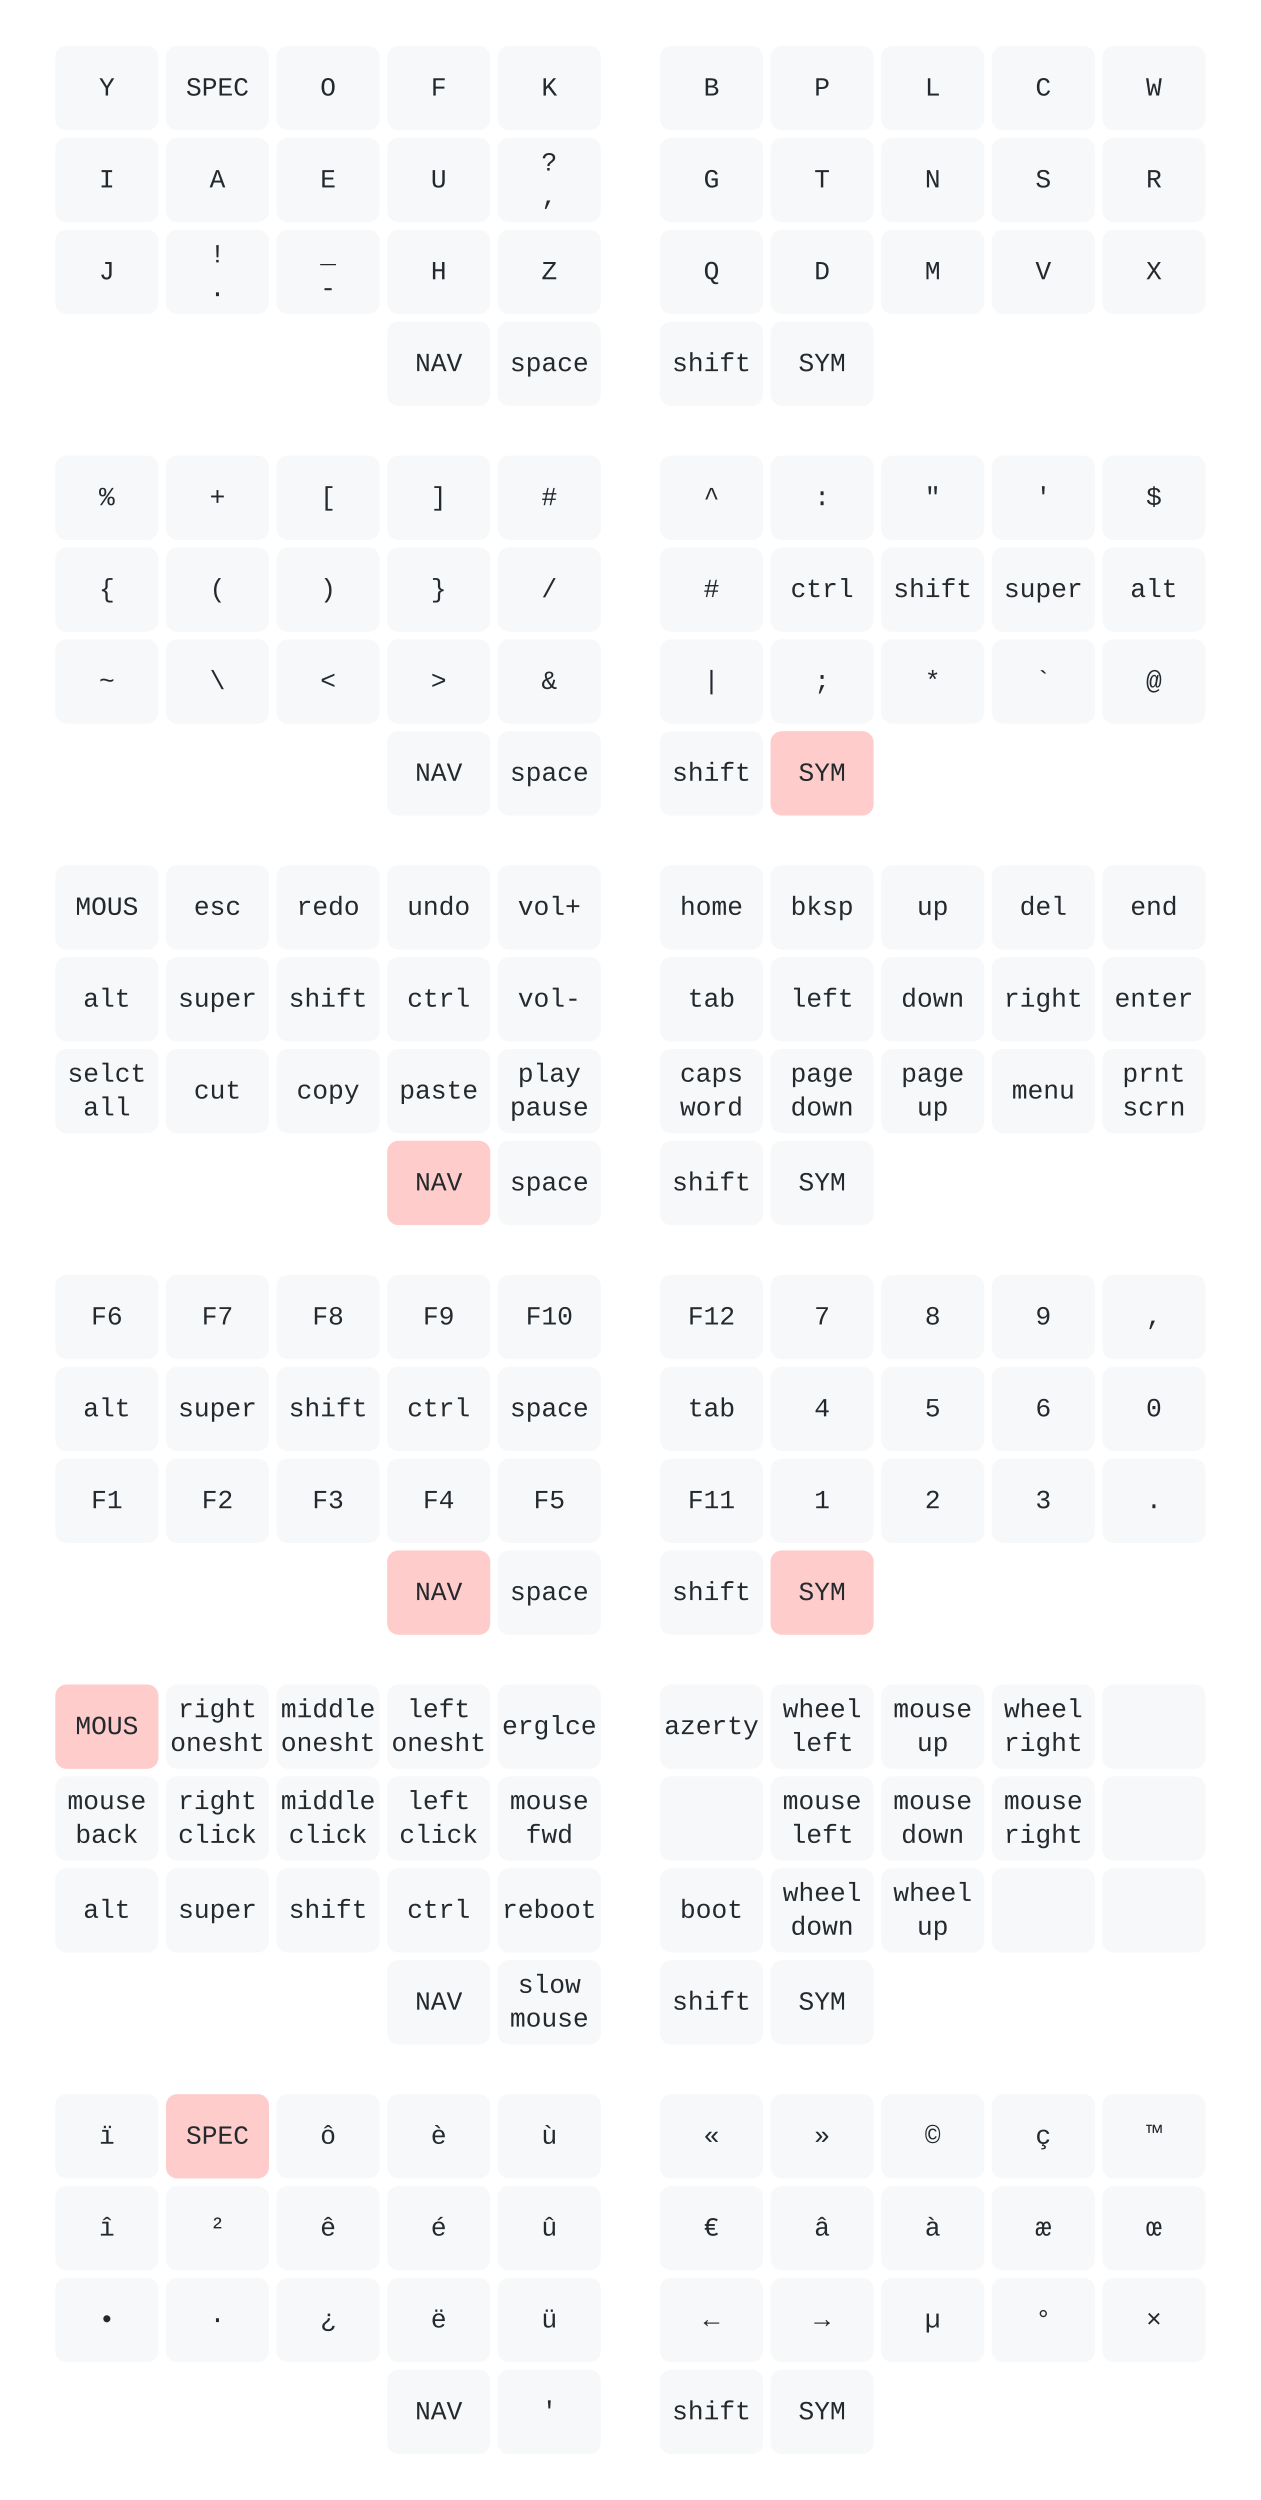
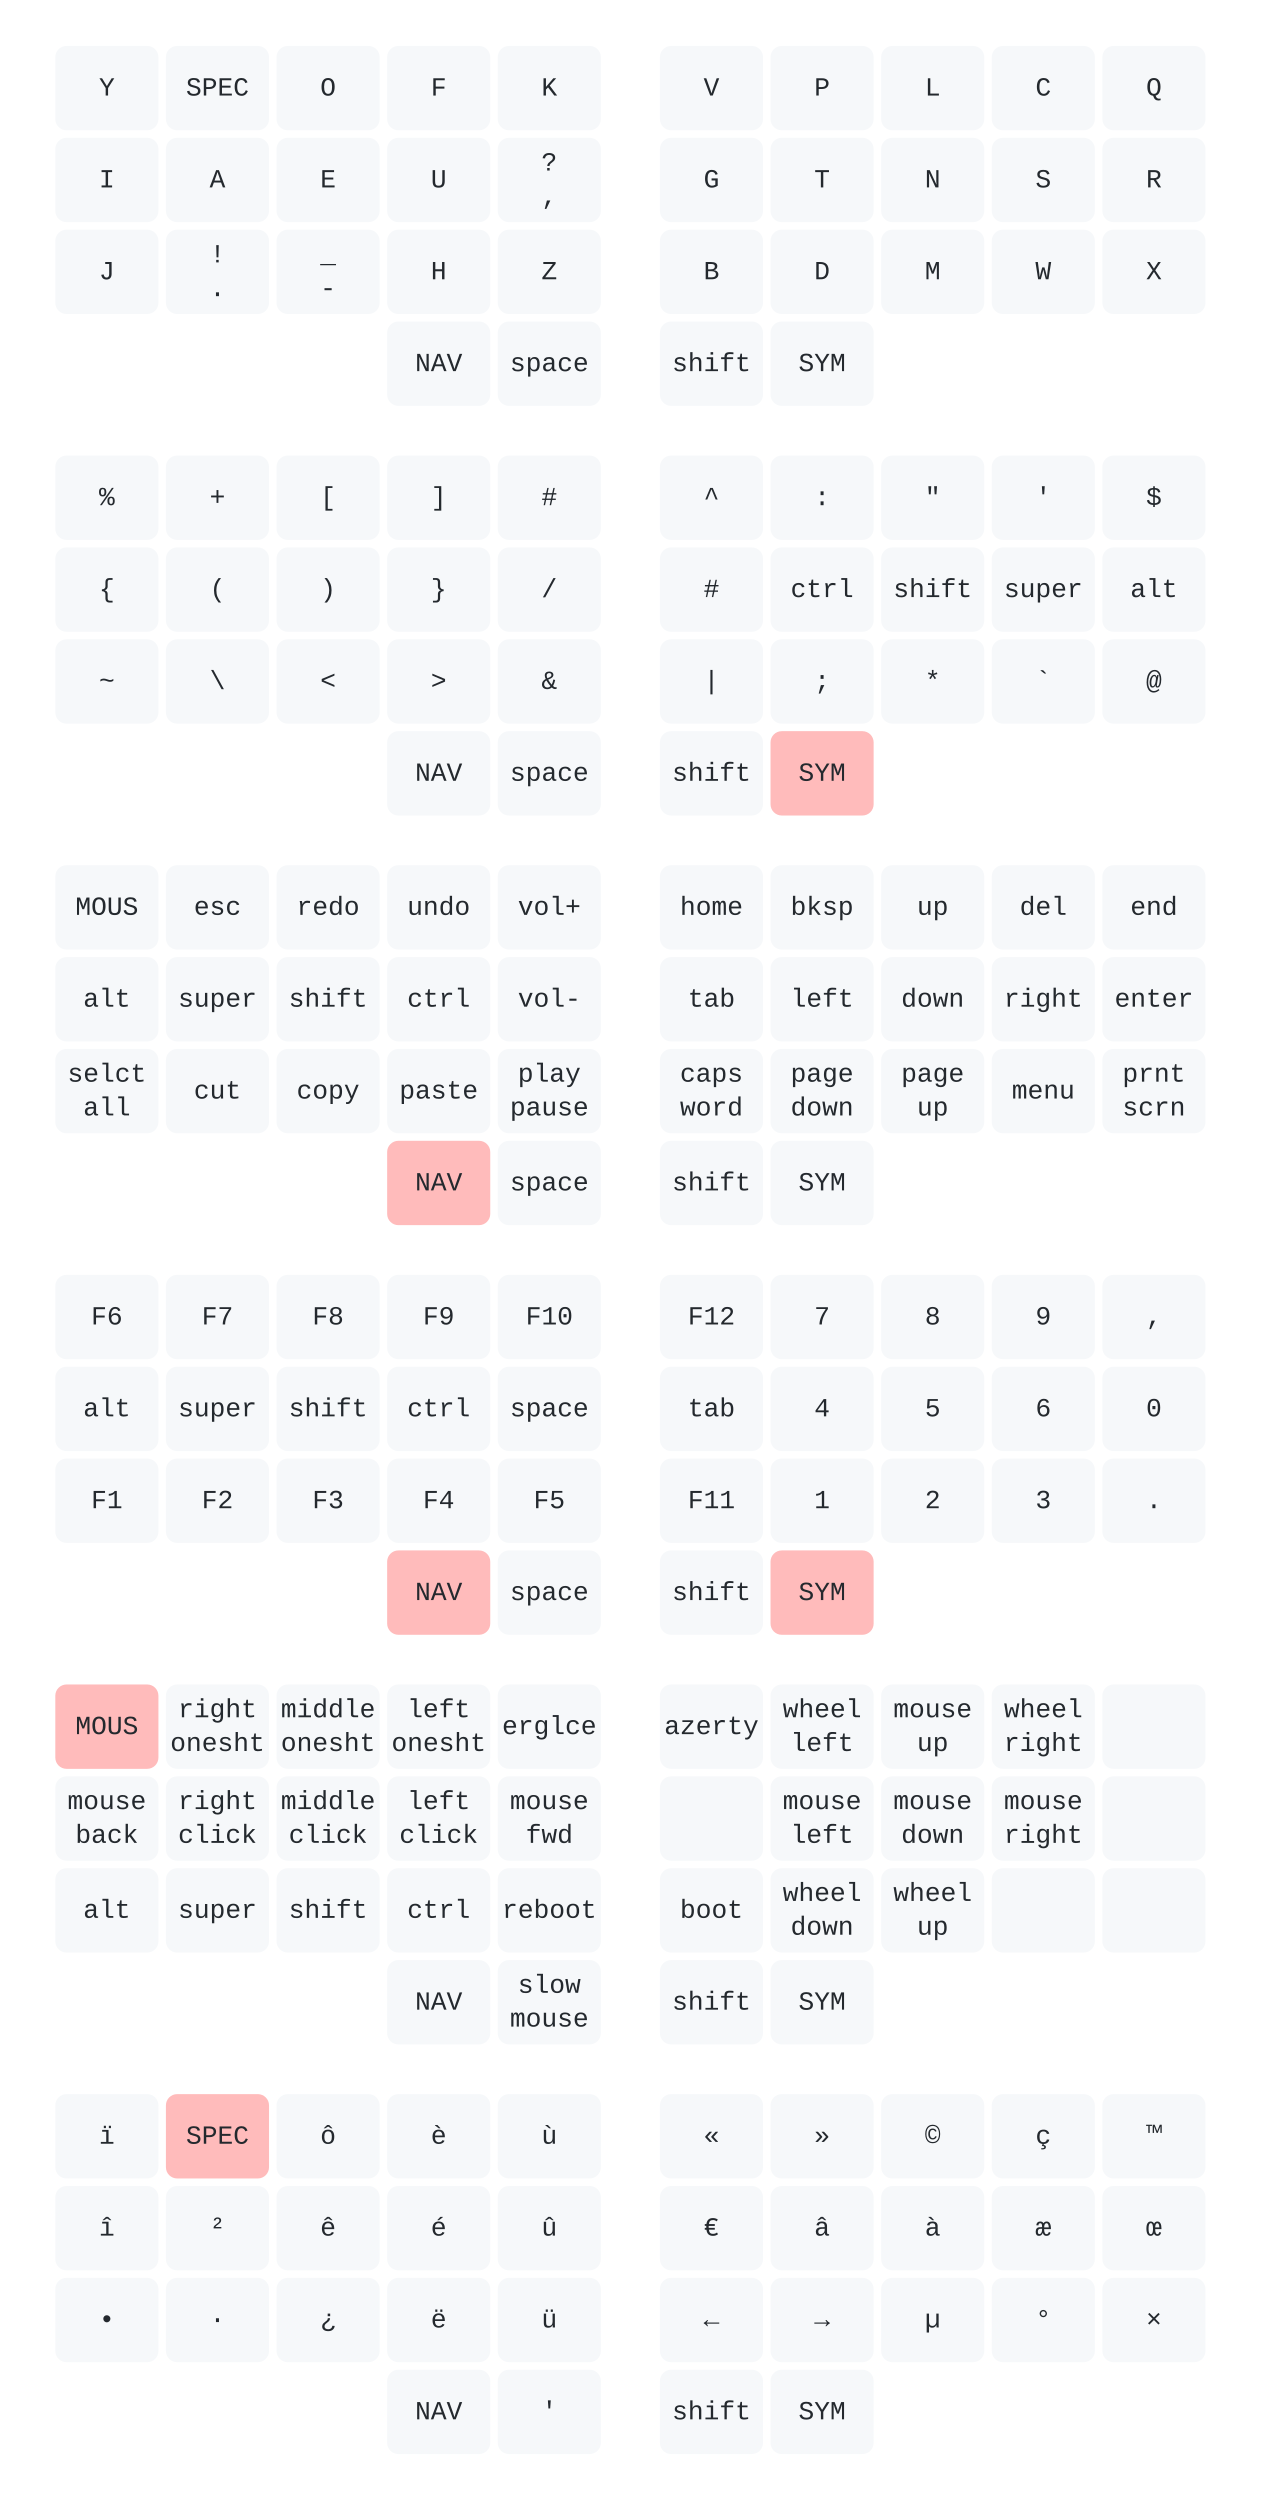
<svg xmlns="http://www.w3.org/2000/svg" width="672.5" height="1333.5" viewBox="0 0 672.5 1333.5">
  <style>
    svg {
        font-family: SFMono-Regular,Consolas,Liberation Mono,Menlo,monospace;
        font-size: 14px;
        font-kerning: normal;
        text-rendering: optimizeLegibility;
        fill: #24292e;
    }

    rect {
        fill: #f6f8fa;
    }

    .held {
-         fill: #fcc;
+         fill: #fbb;
    }
</style>
  <rect rx="6" ry="6" x="29.5" y="24.5" width="55" height="45" class="" />
  <text text-anchor="middle" dominant-baseline="middle" x="57.0" y="47.0">Y</text>
  <rect rx="6" ry="6" x="88.5" y="24.5" width="55" height="45" class="" />
  <text text-anchor="middle" dominant-baseline="middle" x="116.0" y="47.0">SPEC</text>
  <rect rx="6" ry="6" x="147.5" y="24.5" width="55" height="45" class="" />
  <text text-anchor="middle" dominant-baseline="middle" x="175.0" y="47.0">O</text>
  <rect rx="6" ry="6" x="206.5" y="24.5" width="55" height="45" class="" />
  <text text-anchor="middle" dominant-baseline="middle" x="234.0" y="47.0">F</text>
  <rect rx="6" ry="6" x="265.5" y="24.5" width="55" height="45" class="" />
  <text text-anchor="middle" dominant-baseline="middle" x="293.0" y="47.0">K</text>
  <rect rx="6" ry="6" x="29.5" y="73.5" width="55" height="45" class="" />
  <text text-anchor="middle" dominant-baseline="middle" x="57.0" y="96.0">I</text>
  <rect rx="6" ry="6" x="88.5" y="73.5" width="55" height="45" class="" />
  <text text-anchor="middle" dominant-baseline="middle" x="116.0" y="96.0">A</text>
  <rect rx="6" ry="6" x="147.5" y="73.5" width="55" height="45" class="" />
  <text text-anchor="middle" dominant-baseline="middle" x="175.0" y="96.0">E</text>
  <rect rx="6" ry="6" x="206.5" y="73.5" width="55" height="45" class="" />
  <text text-anchor="middle" dominant-baseline="middle" x="234.0" y="96.0">U</text>
  <rect rx="6" ry="6" x="265.5" y="73.5" width="55" height="45" class="" />
  <text text-anchor="middle" dominant-baseline="middle" x="293.0" y="87.0">?</text>
  <text text-anchor="middle" dominant-baseline="middle" x="293.0" y="105.0">,</text>
  <rect rx="6" ry="6" x="29.5" y="122.5" width="55" height="45" class="" />
  <text text-anchor="middle" dominant-baseline="middle" x="57.0" y="145.0">J</text>
  <rect rx="6" ry="6" x="88.5" y="122.5" width="55" height="45" class="" />
  <text text-anchor="middle" dominant-baseline="middle" x="116.0" y="136.0">!</text>
  <text text-anchor="middle" dominant-baseline="middle" x="116.0" y="154.0">.</text>
  <rect rx="6" ry="6" x="147.5" y="122.5" width="55" height="45" class="" />
  <text text-anchor="middle" dominant-baseline="middle" x="175.0" y="136.0">_</text>
  <text text-anchor="middle" dominant-baseline="middle" x="175.0" y="154.0">-</text>
  <rect rx="6" ry="6" x="206.5" y="122.5" width="55" height="45" class="" />
  <text text-anchor="middle" dominant-baseline="middle" x="234.0" y="145.0">H</text>
  <rect rx="6" ry="6" x="265.5" y="122.5" width="55" height="45" class="" />
  <text text-anchor="middle" dominant-baseline="middle" x="293.0" y="145.0">Z</text>
  <rect rx="6" ry="6" x="352.0" y="24.5" width="55" height="45" class="" />
-   <text text-anchor="middle" dominant-baseline="middle" x="379.5" y="47.0">B</text>
+   <text text-anchor="middle" dominant-baseline="middle" x="379.5" y="47.0">V</text>
  <rect rx="6" ry="6" x="411.0" y="24.5" width="55" height="45" class="" />
  <text text-anchor="middle" dominant-baseline="middle" x="438.5" y="47.0">P</text>
  <rect rx="6" ry="6" x="470.0" y="24.5" width="55" height="45" class="" />
  <text text-anchor="middle" dominant-baseline="middle" x="497.5" y="47.0">L</text>
  <rect rx="6" ry="6" x="529.0" y="24.5" width="55" height="45" class="" />
  <text text-anchor="middle" dominant-baseline="middle" x="556.5" y="47.0">C</text>
  <rect rx="6" ry="6" x="588.0" y="24.5" width="55" height="45" class="" />
-   <text text-anchor="middle" dominant-baseline="middle" x="615.5" y="47.0">W</text>
+   <text text-anchor="middle" dominant-baseline="middle" x="615.5" y="47.0">Q</text>
  <rect rx="6" ry="6" x="352.0" y="73.5" width="55" height="45" class="" />
  <text text-anchor="middle" dominant-baseline="middle" x="379.5" y="96.0">G</text>
  <rect rx="6" ry="6" x="411.0" y="73.5" width="55" height="45" class="" />
  <text text-anchor="middle" dominant-baseline="middle" x="438.5" y="96.0">T</text>
  <rect rx="6" ry="6" x="470.0" y="73.5" width="55" height="45" class="" />
  <text text-anchor="middle" dominant-baseline="middle" x="497.5" y="96.0">N</text>
  <rect rx="6" ry="6" x="529.0" y="73.5" width="55" height="45" class="" />
  <text text-anchor="middle" dominant-baseline="middle" x="556.5" y="96.0">S</text>
  <rect rx="6" ry="6" x="588.0" y="73.5" width="55" height="45" class="" />
  <text text-anchor="middle" dominant-baseline="middle" x="615.5" y="96.0">R</text>
  <rect rx="6" ry="6" x="352.0" y="122.5" width="55" height="45" class="" />
-   <text text-anchor="middle" dominant-baseline="middle" x="379.5" y="145.0">Q</text>
+   <text text-anchor="middle" dominant-baseline="middle" x="379.5" y="145.0">B</text>
  <rect rx="6" ry="6" x="411.0" y="122.5" width="55" height="45" class="" />
  <text text-anchor="middle" dominant-baseline="middle" x="438.5" y="145.0">D</text>
  <rect rx="6" ry="6" x="470.0" y="122.5" width="55" height="45" class="" />
  <text text-anchor="middle" dominant-baseline="middle" x="497.5" y="145.0">M</text>
  <rect rx="6" ry="6" x="529.0" y="122.5" width="55" height="45" class="" />
-   <text text-anchor="middle" dominant-baseline="middle" x="556.5" y="145.0">V</text>
+   <text text-anchor="middle" dominant-baseline="middle" x="556.5" y="145.0">W</text>
  <rect rx="6" ry="6" x="588.0" y="122.5" width="55" height="45" class="" />
  <text text-anchor="middle" dominant-baseline="middle" x="615.5" y="145.0">X</text>
  <rect rx="6" ry="6" x="206.5" y="171.5" width="55" height="45" class="" />
  <text text-anchor="middle" dominant-baseline="middle" x="234.0" y="194.0">NAV</text>
  <rect rx="6" ry="6" x="265.5" y="171.5" width="55" height="45" class="" />
  <text text-anchor="middle" dominant-baseline="middle" x="293.0" y="194.0">space</text>
  <rect rx="6" ry="6" x="352.0" y="171.5" width="55" height="45" class="" />
  <text text-anchor="middle" dominant-baseline="middle" x="379.5" y="194.0">shift</text>
  <rect rx="6" ry="6" x="411.0" y="171.5" width="55" height="45" class="" />
  <text text-anchor="middle" dominant-baseline="middle" x="438.5" y="194.0">SYM</text>
  <rect rx="6" ry="6" x="29.5" y="243.0" width="55" height="45" class="" />
  <text text-anchor="middle" dominant-baseline="middle" x="57.0" y="265.5">%</text>
  <rect rx="6" ry="6" x="88.5" y="243.0" width="55" height="45" class="" />
  <text text-anchor="middle" dominant-baseline="middle" x="116.0" y="265.5">+</text>
  <rect rx="6" ry="6" x="147.5" y="243.0" width="55" height="45" class="" />
  <text text-anchor="middle" dominant-baseline="middle" x="175.0" y="265.5">[</text>
  <rect rx="6" ry="6" x="206.5" y="243.0" width="55" height="45" class="" />
  <text text-anchor="middle" dominant-baseline="middle" x="234.0" y="265.5">]</text>
  <rect rx="6" ry="6" x="265.5" y="243.0" width="55" height="45" class="" />
  <text text-anchor="middle" dominant-baseline="middle" x="293.0" y="265.5">#</text>
  <rect rx="6" ry="6" x="29.5" y="292.0" width="55" height="45" class="" />
  <text text-anchor="middle" dominant-baseline="middle" x="57.0" y="314.5">{</text>
  <rect rx="6" ry="6" x="88.5" y="292.0" width="55" height="45" class="" />
  <text text-anchor="middle" dominant-baseline="middle" x="116.0" y="314.5">(</text>
  <rect rx="6" ry="6" x="147.5" y="292.0" width="55" height="45" class="" />
  <text text-anchor="middle" dominant-baseline="middle" x="175.0" y="314.5">)</text>
  <rect rx="6" ry="6" x="206.5" y="292.0" width="55" height="45" class="" />
  <text text-anchor="middle" dominant-baseline="middle" x="234.0" y="314.5">}</text>
  <rect rx="6" ry="6" x="265.5" y="292.0" width="55" height="45" class="" />
  <text text-anchor="middle" dominant-baseline="middle" x="293.0" y="314.5">/</text>
  <rect rx="6" ry="6" x="29.5" y="341.0" width="55" height="45" class="" />
  <text text-anchor="middle" dominant-baseline="middle" x="57.0" y="363.5">~</text>
  <rect rx="6" ry="6" x="88.5" y="341.0" width="55" height="45" class="" />
  <text text-anchor="middle" dominant-baseline="middle" x="116.0" y="363.5">\</text>
  <rect rx="6" ry="6" x="147.5" y="341.0" width="55" height="45" class="" />
  <text text-anchor="middle" dominant-baseline="middle" x="175.0" y="363.5">&lt;</text>
  <rect rx="6" ry="6" x="206.5" y="341.0" width="55" height="45" class="" />
  <text text-anchor="middle" dominant-baseline="middle" x="234.0" y="363.5">&gt;</text>
  <rect rx="6" ry="6" x="265.5" y="341.0" width="55" height="45" class="" />
  <text text-anchor="middle" dominant-baseline="middle" x="293.0" y="363.5">&amp;</text>
  <rect rx="6" ry="6" x="352.0" y="243.0" width="55" height="45" class="" />
  <text text-anchor="middle" dominant-baseline="middle" x="379.5" y="265.5">^</text>
  <rect rx="6" ry="6" x="411.0" y="243.0" width="55" height="45" class="" />
  <text text-anchor="middle" dominant-baseline="middle" x="438.5" y="265.5">:</text>
  <rect rx="6" ry="6" x="470.0" y="243.0" width="55" height="45" class="" />
  <text text-anchor="middle" dominant-baseline="middle" x="497.5" y="265.5">"</text>
  <rect rx="6" ry="6" x="529.0" y="243.0" width="55" height="45" class="" />
  <text text-anchor="middle" dominant-baseline="middle" x="556.5" y="265.5">'</text>
  <rect rx="6" ry="6" x="588.0" y="243.0" width="55" height="45" class="" />
  <text text-anchor="middle" dominant-baseline="middle" x="615.5" y="265.5">$</text>
  <rect rx="6" ry="6" x="352.0" y="292.0" width="55" height="45" class="" />
  <text text-anchor="middle" dominant-baseline="middle" x="379.5" y="314.5">#</text>
  <rect rx="6" ry="6" x="411.0" y="292.0" width="55" height="45" class="" />
  <text text-anchor="middle" dominant-baseline="middle" x="438.5" y="314.5">ctrl</text>
  <rect rx="6" ry="6" x="470.0" y="292.0" width="55" height="45" class="" />
  <text text-anchor="middle" dominant-baseline="middle" x="497.5" y="314.5">shift</text>
  <rect rx="6" ry="6" x="529.0" y="292.0" width="55" height="45" class="" />
  <text text-anchor="middle" dominant-baseline="middle" x="556.5" y="314.5">super</text>
  <rect rx="6" ry="6" x="588.0" y="292.0" width="55" height="45" class="" />
  <text text-anchor="middle" dominant-baseline="middle" x="615.5" y="314.5">alt</text>
  <rect rx="6" ry="6" x="352.0" y="341.0" width="55" height="45" class="" />
  <text text-anchor="middle" dominant-baseline="middle" x="379.5" y="363.5">|</text>
  <rect rx="6" ry="6" x="411.0" y="341.0" width="55" height="45" class="" />
  <text text-anchor="middle" dominant-baseline="middle" x="438.5" y="363.5">;</text>
  <rect rx="6" ry="6" x="470.0" y="341.0" width="55" height="45" class="" />
  <text text-anchor="middle" dominant-baseline="middle" x="497.5" y="363.5">*</text>
  <rect rx="6" ry="6" x="529.0" y="341.0" width="55" height="45" class="" />
  <text text-anchor="middle" dominant-baseline="middle" x="556.5" y="363.5">`</text>
  <rect rx="6" ry="6" x="588.0" y="341.0" width="55" height="45" class="" />
  <text text-anchor="middle" dominant-baseline="middle" x="615.5" y="363.5">@</text>
  <rect rx="6" ry="6" x="206.5" y="390.0" width="55" height="45" class="" />
  <text text-anchor="middle" dominant-baseline="middle" x="234.0" y="412.5">NAV</text>
  <rect rx="6" ry="6" x="265.5" y="390.0" width="55" height="45" class="" />
  <text text-anchor="middle" dominant-baseline="middle" x="293.0" y="412.5">space</text>
  <rect rx="6" ry="6" x="352.0" y="390.0" width="55" height="45" class="" />
  <text text-anchor="middle" dominant-baseline="middle" x="379.5" y="412.5">shift</text>
  <rect rx="6" ry="6" x="411.0" y="390.0" width="55" height="45" class="held" />
  <text text-anchor="middle" dominant-baseline="middle" x="438.5" y="412.5">SYM</text>
  <rect rx="6" ry="6" x="29.5" y="461.5" width="55" height="45" class="" />
  <text text-anchor="middle" dominant-baseline="middle" x="57.0" y="484.0">MOUS</text>
  <rect rx="6" ry="6" x="88.5" y="461.5" width="55" height="45" class="" />
  <text text-anchor="middle" dominant-baseline="middle" x="116.0" y="484.0">esc</text>
  <rect rx="6" ry="6" x="147.5" y="461.5" width="55" height="45" class="" />
  <text text-anchor="middle" dominant-baseline="middle" x="175.0" y="484.0">redo</text>
  <rect rx="6" ry="6" x="206.5" y="461.5" width="55" height="45" class="" />
  <text text-anchor="middle" dominant-baseline="middle" x="234.0" y="484.0">undo</text>
  <rect rx="6" ry="6" x="265.5" y="461.5" width="55" height="45" class="" />
  <text text-anchor="middle" dominant-baseline="middle" x="293.0" y="484.0">vol+</text>
  <rect rx="6" ry="6" x="29.5" y="510.5" width="55" height="45" class="" />
  <text text-anchor="middle" dominant-baseline="middle" x="57.0" y="533.0">alt</text>
  <rect rx="6" ry="6" x="88.5" y="510.5" width="55" height="45" class="" />
  <text text-anchor="middle" dominant-baseline="middle" x="116.0" y="533.0">super</text>
  <rect rx="6" ry="6" x="147.5" y="510.5" width="55" height="45" class="" />
  <text text-anchor="middle" dominant-baseline="middle" x="175.0" y="533.0">shift</text>
  <rect rx="6" ry="6" x="206.5" y="510.5" width="55" height="45" class="" />
  <text text-anchor="middle" dominant-baseline="middle" x="234.0" y="533.0">ctrl</text>
  <rect rx="6" ry="6" x="265.5" y="510.5" width="55" height="45" class="" />
  <text text-anchor="middle" dominant-baseline="middle" x="293.0" y="533.0">vol-</text>
  <rect rx="6" ry="6" x="29.5" y="559.5" width="55" height="45" class="" />
  <text text-anchor="middle" dominant-baseline="middle" x="57.0" y="573.0">selct</text>
  <text text-anchor="middle" dominant-baseline="middle" x="57.0" y="591.0">all</text>
  <rect rx="6" ry="6" x="88.5" y="559.5" width="55" height="45" class="" />
  <text text-anchor="middle" dominant-baseline="middle" x="116.0" y="582.0">cut</text>
  <rect rx="6" ry="6" x="147.5" y="559.5" width="55" height="45" class="" />
  <text text-anchor="middle" dominant-baseline="middle" x="175.0" y="582.0">copy</text>
  <rect rx="6" ry="6" x="206.5" y="559.5" width="55" height="45" class="" />
  <text text-anchor="middle" dominant-baseline="middle" x="234.0" y="582.0">paste</text>
  <rect rx="6" ry="6" x="265.5" y="559.5" width="55" height="45" class="" />
  <text text-anchor="middle" dominant-baseline="middle" x="293.0" y="573.0">play</text>
  <text text-anchor="middle" dominant-baseline="middle" x="293.0" y="591.0">pause</text>
  <rect rx="6" ry="6" x="352.0" y="461.5" width="55" height="45" class="" />
  <text text-anchor="middle" dominant-baseline="middle" x="379.5" y="484.0">home</text>
  <rect rx="6" ry="6" x="411.0" y="461.5" width="55" height="45" class="" />
  <text text-anchor="middle" dominant-baseline="middle" x="438.5" y="484.0">bksp</text>
  <rect rx="6" ry="6" x="470.0" y="461.5" width="55" height="45" class="" />
  <text text-anchor="middle" dominant-baseline="middle" x="497.5" y="484.0">up</text>
  <rect rx="6" ry="6" x="529.0" y="461.5" width="55" height="45" class="" />
  <text text-anchor="middle" dominant-baseline="middle" x="556.5" y="484.0">del</text>
  <rect rx="6" ry="6" x="588.0" y="461.5" width="55" height="45" class="" />
  <text text-anchor="middle" dominant-baseline="middle" x="615.5" y="484.0">end</text>
  <rect rx="6" ry="6" x="352.0" y="510.5" width="55" height="45" class="" />
  <text text-anchor="middle" dominant-baseline="middle" x="379.5" y="533.0">tab</text>
  <rect rx="6" ry="6" x="411.0" y="510.5" width="55" height="45" class="" />
  <text text-anchor="middle" dominant-baseline="middle" x="438.5" y="533.0">left</text>
  <rect rx="6" ry="6" x="470.0" y="510.5" width="55" height="45" class="" />
  <text text-anchor="middle" dominant-baseline="middle" x="497.5" y="533.0">down</text>
  <rect rx="6" ry="6" x="529.0" y="510.5" width="55" height="45" class="" />
  <text text-anchor="middle" dominant-baseline="middle" x="556.5" y="533.0">right</text>
  <rect rx="6" ry="6" x="588.0" y="510.5" width="55" height="45" class="" />
  <text text-anchor="middle" dominant-baseline="middle" x="615.5" y="533.0">enter</text>
  <rect rx="6" ry="6" x="352.0" y="559.5" width="55" height="45" class="" />
  <text text-anchor="middle" dominant-baseline="middle" x="379.5" y="573.0">caps</text>
  <text text-anchor="middle" dominant-baseline="middle" x="379.5" y="591.0">word</text>
  <rect rx="6" ry="6" x="411.0" y="559.5" width="55" height="45" class="" />
  <text text-anchor="middle" dominant-baseline="middle" x="438.5" y="573.0">page</text>
  <text text-anchor="middle" dominant-baseline="middle" x="438.5" y="591.0">down</text>
  <rect rx="6" ry="6" x="470.0" y="559.5" width="55" height="45" class="" />
  <text text-anchor="middle" dominant-baseline="middle" x="497.5" y="573.0">page</text>
  <text text-anchor="middle" dominant-baseline="middle" x="497.5" y="591.0">up</text>
  <rect rx="6" ry="6" x="529.0" y="559.5" width="55" height="45" class="" />
  <text text-anchor="middle" dominant-baseline="middle" x="556.5" y="582.0">menu</text>
  <rect rx="6" ry="6" x="588.0" y="559.5" width="55" height="45" class="" />
  <text text-anchor="middle" dominant-baseline="middle" x="615.5" y="573.0">prnt</text>
  <text text-anchor="middle" dominant-baseline="middle" x="615.5" y="591.0">scrn</text>
  <rect rx="6" ry="6" x="206.5" y="608.5" width="55" height="45" class="held" />
  <text text-anchor="middle" dominant-baseline="middle" x="234.0" y="631.0">NAV</text>
  <rect rx="6" ry="6" x="265.5" y="608.5" width="55" height="45" class="" />
  <text text-anchor="middle" dominant-baseline="middle" x="293.0" y="631.0">space</text>
  <rect rx="6" ry="6" x="352.0" y="608.5" width="55" height="45" class="" />
  <text text-anchor="middle" dominant-baseline="middle" x="379.5" y="631.0">shift</text>
  <rect rx="6" ry="6" x="411.0" y="608.5" width="55" height="45" class="" />
  <text text-anchor="middle" dominant-baseline="middle" x="438.5" y="631.0">SYM</text>
  <rect rx="6" ry="6" x="29.5" y="680.0" width="55" height="45" class="" />
  <text text-anchor="middle" dominant-baseline="middle" x="57.0" y="702.5">F6</text>
  <rect rx="6" ry="6" x="88.5" y="680.0" width="55" height="45" class="" />
  <text text-anchor="middle" dominant-baseline="middle" x="116.0" y="702.5">F7</text>
  <rect rx="6" ry="6" x="147.5" y="680.0" width="55" height="45" class="" />
  <text text-anchor="middle" dominant-baseline="middle" x="175.0" y="702.5">F8</text>
  <rect rx="6" ry="6" x="206.5" y="680.0" width="55" height="45" class="" />
  <text text-anchor="middle" dominant-baseline="middle" x="234.0" y="702.5">F9</text>
  <rect rx="6" ry="6" x="265.5" y="680.0" width="55" height="45" class="" />
  <text text-anchor="middle" dominant-baseline="middle" x="293.0" y="702.5">F10</text>
  <rect rx="6" ry="6" x="29.5" y="729.0" width="55" height="45" class="" />
  <text text-anchor="middle" dominant-baseline="middle" x="57.0" y="751.5">alt</text>
  <rect rx="6" ry="6" x="88.5" y="729.0" width="55" height="45" class="" />
  <text text-anchor="middle" dominant-baseline="middle" x="116.0" y="751.5">super</text>
  <rect rx="6" ry="6" x="147.5" y="729.0" width="55" height="45" class="" />
  <text text-anchor="middle" dominant-baseline="middle" x="175.0" y="751.5">shift</text>
  <rect rx="6" ry="6" x="206.5" y="729.0" width="55" height="45" class="" />
  <text text-anchor="middle" dominant-baseline="middle" x="234.0" y="751.5">ctrl</text>
  <rect rx="6" ry="6" x="265.5" y="729.0" width="55" height="45" class="" />
  <text text-anchor="middle" dominant-baseline="middle" x="293.0" y="751.5">space</text>
  <rect rx="6" ry="6" x="29.5" y="778.0" width="55" height="45" class="" />
  <text text-anchor="middle" dominant-baseline="middle" x="57.0" y="800.5">F1</text>
  <rect rx="6" ry="6" x="88.5" y="778.0" width="55" height="45" class="" />
  <text text-anchor="middle" dominant-baseline="middle" x="116.0" y="800.5">F2</text>
  <rect rx="6" ry="6" x="147.5" y="778.0" width="55" height="45" class="" />
  <text text-anchor="middle" dominant-baseline="middle" x="175.0" y="800.5">F3</text>
  <rect rx="6" ry="6" x="206.5" y="778.0" width="55" height="45" class="" />
  <text text-anchor="middle" dominant-baseline="middle" x="234.0" y="800.5">F4</text>
  <rect rx="6" ry="6" x="265.5" y="778.0" width="55" height="45" class="" />
  <text text-anchor="middle" dominant-baseline="middle" x="293.0" y="800.5">F5</text>
  <rect rx="6" ry="6" x="352.0" y="680.0" width="55" height="45" class="" />
  <text text-anchor="middle" dominant-baseline="middle" x="379.5" y="702.5">F12</text>
  <rect rx="6" ry="6" x="411.0" y="680.0" width="55" height="45" class="" />
  <text text-anchor="middle" dominant-baseline="middle" x="438.5" y="702.5">7</text>
  <rect rx="6" ry="6" x="470.0" y="680.0" width="55" height="45" class="" />
  <text text-anchor="middle" dominant-baseline="middle" x="497.5" y="702.5">8</text>
  <rect rx="6" ry="6" x="529.0" y="680.0" width="55" height="45" class="" />
  <text text-anchor="middle" dominant-baseline="middle" x="556.5" y="702.5">9</text>
  <rect rx="6" ry="6" x="588.0" y="680.0" width="55" height="45" class="" />
  <text text-anchor="middle" dominant-baseline="middle" x="615.5" y="702.5">,</text>
  <rect rx="6" ry="6" x="352.0" y="729.0" width="55" height="45" class="" />
  <text text-anchor="middle" dominant-baseline="middle" x="379.5" y="751.5">tab</text>
  <rect rx="6" ry="6" x="411.0" y="729.0" width="55" height="45" class="" />
  <text text-anchor="middle" dominant-baseline="middle" x="438.5" y="751.5">4</text>
  <rect rx="6" ry="6" x="470.0" y="729.0" width="55" height="45" class="" />
  <text text-anchor="middle" dominant-baseline="middle" x="497.5" y="751.5">5</text>
  <rect rx="6" ry="6" x="529.0" y="729.0" width="55" height="45" class="" />
  <text text-anchor="middle" dominant-baseline="middle" x="556.5" y="751.5">6</text>
  <rect rx="6" ry="6" x="588.0" y="729.0" width="55" height="45" class="" />
  <text text-anchor="middle" dominant-baseline="middle" x="615.5" y="751.5">0</text>
  <rect rx="6" ry="6" x="352.0" y="778.0" width="55" height="45" class="" />
  <text text-anchor="middle" dominant-baseline="middle" x="379.5" y="800.5">F11</text>
  <rect rx="6" ry="6" x="411.0" y="778.0" width="55" height="45" class="" />
  <text text-anchor="middle" dominant-baseline="middle" x="438.5" y="800.5">1</text>
  <rect rx="6" ry="6" x="470.0" y="778.0" width="55" height="45" class="" />
  <text text-anchor="middle" dominant-baseline="middle" x="497.5" y="800.5">2</text>
  <rect rx="6" ry="6" x="529.0" y="778.0" width="55" height="45" class="" />
  <text text-anchor="middle" dominant-baseline="middle" x="556.5" y="800.5">3</text>
  <rect rx="6" ry="6" x="588.0" y="778.0" width="55" height="45" class="" />
  <text text-anchor="middle" dominant-baseline="middle" x="615.5" y="800.5">.</text>
  <rect rx="6" ry="6" x="206.5" y="827.0" width="55" height="45" class="held" />
  <text text-anchor="middle" dominant-baseline="middle" x="234.0" y="849.5">NAV</text>
  <rect rx="6" ry="6" x="265.5" y="827.0" width="55" height="45" class="" />
  <text text-anchor="middle" dominant-baseline="middle" x="293.0" y="849.5">space</text>
  <rect rx="6" ry="6" x="352.0" y="827.0" width="55" height="45" class="" />
  <text text-anchor="middle" dominant-baseline="middle" x="379.5" y="849.5">shift</text>
  <rect rx="6" ry="6" x="411.0" y="827.0" width="55" height="45" class="held" />
  <text text-anchor="middle" dominant-baseline="middle" x="438.5" y="849.5">SYM</text>
  <rect rx="6" ry="6" x="29.5" y="898.5" width="55" height="45" class="held" />
  <text text-anchor="middle" dominant-baseline="middle" x="57.0" y="921.0">MOUS</text>
  <rect rx="6" ry="6" x="88.5" y="898.5" width="55" height="45" class="" />
  <text text-anchor="middle" dominant-baseline="middle" x="116.0" y="912.0">right</text>
  <text text-anchor="middle" dominant-baseline="middle" x="116.0" y="930.0">onesht</text>
  <rect rx="6" ry="6" x="147.5" y="898.5" width="55" height="45" class="" />
  <text text-anchor="middle" dominant-baseline="middle" x="175.0" y="912.0">middle</text>
  <text text-anchor="middle" dominant-baseline="middle" x="175.0" y="930.0">onesht</text>
  <rect rx="6" ry="6" x="206.5" y="898.5" width="55" height="45" class="" />
  <text text-anchor="middle" dominant-baseline="middle" x="234.0" y="912.0">left</text>
  <text text-anchor="middle" dominant-baseline="middle" x="234.0" y="930.0">onesht</text>
  <rect rx="6" ry="6" x="265.5" y="898.5" width="55" height="45" class="" />
  <text text-anchor="middle" dominant-baseline="middle" x="293.0" y="921.0">erglce</text>
  <rect rx="6" ry="6" x="29.5" y="947.5" width="55" height="45" class="" />
  <text text-anchor="middle" dominant-baseline="middle" x="57.0" y="961.0">mouse</text>
  <text text-anchor="middle" dominant-baseline="middle" x="57.0" y="979.0">back</text>
  <rect rx="6" ry="6" x="88.5" y="947.5" width="55" height="45" class="" />
  <text text-anchor="middle" dominant-baseline="middle" x="116.0" y="961.0">right</text>
  <text text-anchor="middle" dominant-baseline="middle" x="116.0" y="979.0">click</text>
  <rect rx="6" ry="6" x="147.5" y="947.5" width="55" height="45" class="" />
  <text text-anchor="middle" dominant-baseline="middle" x="175.0" y="961.0">middle</text>
  <text text-anchor="middle" dominant-baseline="middle" x="175.0" y="979.0">click</text>
  <rect rx="6" ry="6" x="206.5" y="947.5" width="55" height="45" class="" />
  <text text-anchor="middle" dominant-baseline="middle" x="234.0" y="961.0">left</text>
  <text text-anchor="middle" dominant-baseline="middle" x="234.0" y="979.0">click</text>
  <rect rx="6" ry="6" x="265.5" y="947.5" width="55" height="45" class="" />
  <text text-anchor="middle" dominant-baseline="middle" x="293.0" y="961.0">mouse</text>
  <text text-anchor="middle" dominant-baseline="middle" x="293.0" y="979.0">fwd</text>
  <rect rx="6" ry="6" x="29.5" y="996.5" width="55" height="45" class="" />
  <text text-anchor="middle" dominant-baseline="middle" x="57.0" y="1019.0">alt</text>
  <rect rx="6" ry="6" x="88.5" y="996.5" width="55" height="45" class="" />
  <text text-anchor="middle" dominant-baseline="middle" x="116.0" y="1019.0">super</text>
  <rect rx="6" ry="6" x="147.5" y="996.5" width="55" height="45" class="" />
  <text text-anchor="middle" dominant-baseline="middle" x="175.0" y="1019.0">shift</text>
  <rect rx="6" ry="6" x="206.5" y="996.5" width="55" height="45" class="" />
  <text text-anchor="middle" dominant-baseline="middle" x="234.0" y="1019.0">ctrl</text>
  <rect rx="6" ry="6" x="265.5" y="996.5" width="55" height="45" class="" />
  <text text-anchor="middle" dominant-baseline="middle" x="293.0" y="1019.0">reboot</text>
  <rect rx="6" ry="6" x="352.0" y="898.5" width="55" height="45" class="" />
  <text text-anchor="middle" dominant-baseline="middle" x="379.5" y="921.0">azerty</text>
  <rect rx="6" ry="6" x="411.0" y="898.5" width="55" height="45" class="" />
  <text text-anchor="middle" dominant-baseline="middle" x="438.5" y="912.0">wheel</text>
  <text text-anchor="middle" dominant-baseline="middle" x="438.5" y="930.0">left</text>
  <rect rx="6" ry="6" x="470.0" y="898.5" width="55" height="45" class="" />
  <text text-anchor="middle" dominant-baseline="middle" x="497.5" y="912.0">mouse</text>
  <text text-anchor="middle" dominant-baseline="middle" x="497.5" y="930.0">up</text>
  <rect rx="6" ry="6" x="529.0" y="898.5" width="55" height="45" class="" />
  <text text-anchor="middle" dominant-baseline="middle" x="556.5" y="912.0">wheel</text>
  <text text-anchor="middle" dominant-baseline="middle" x="556.5" y="930.0">right</text>
  <rect rx="6" ry="6" x="588.0" y="898.5" width="55" height="45" class="" />
  <rect rx="6" ry="6" x="352.0" y="947.5" width="55" height="45" class="" />
  <rect rx="6" ry="6" x="411.0" y="947.5" width="55" height="45" class="" />
  <text text-anchor="middle" dominant-baseline="middle" x="438.5" y="961.0">mouse</text>
  <text text-anchor="middle" dominant-baseline="middle" x="438.5" y="979.0">left</text>
  <rect rx="6" ry="6" x="470.0" y="947.5" width="55" height="45" class="" />
  <text text-anchor="middle" dominant-baseline="middle" x="497.5" y="961.0">mouse</text>
  <text text-anchor="middle" dominant-baseline="middle" x="497.5" y="979.0">down</text>
  <rect rx="6" ry="6" x="529.0" y="947.5" width="55" height="45" class="" />
  <text text-anchor="middle" dominant-baseline="middle" x="556.5" y="961.0">mouse</text>
  <text text-anchor="middle" dominant-baseline="middle" x="556.5" y="979.0">right</text>
  <rect rx="6" ry="6" x="588.0" y="947.5" width="55" height="45" class="" />
  <rect rx="6" ry="6" x="352.0" y="996.5" width="55" height="45" class="" />
  <text text-anchor="middle" dominant-baseline="middle" x="379.5" y="1019.0">boot</text>
  <rect rx="6" ry="6" x="411.0" y="996.5" width="55" height="45" class="" />
  <text text-anchor="middle" dominant-baseline="middle" x="438.5" y="1010.0">wheel</text>
  <text text-anchor="middle" dominant-baseline="middle" x="438.5" y="1028.0">down</text>
  <rect rx="6" ry="6" x="470.0" y="996.5" width="55" height="45" class="" />
  <text text-anchor="middle" dominant-baseline="middle" x="497.5" y="1010.0">wheel</text>
  <text text-anchor="middle" dominant-baseline="middle" x="497.5" y="1028.0">up</text>
  <rect rx="6" ry="6" x="529.0" y="996.5" width="55" height="45" class="" />
  <rect rx="6" ry="6" x="588.0" y="996.5" width="55" height="45" class="" />
  <rect rx="6" ry="6" x="206.5" y="1045.5" width="55" height="45" class="" />
  <text text-anchor="middle" dominant-baseline="middle" x="234.0" y="1068.0">NAV</text>
  <rect rx="6" ry="6" x="265.5" y="1045.5" width="55" height="45" class="" />
  <text text-anchor="middle" dominant-baseline="middle" x="293.0" y="1059.0">slow</text>
  <text text-anchor="middle" dominant-baseline="middle" x="293.0" y="1077.0">mouse</text>
  <rect rx="6" ry="6" x="352.0" y="1045.5" width="55" height="45" class="" />
  <text text-anchor="middle" dominant-baseline="middle" x="379.5" y="1068.0">shift</text>
  <rect rx="6" ry="6" x="411.0" y="1045.5" width="55" height="45" class="" />
  <text text-anchor="middle" dominant-baseline="middle" x="438.5" y="1068.0">SYM</text>
  <rect rx="6" ry="6" x="29.5" y="1117.0" width="55" height="45" class="" />
  <text text-anchor="middle" dominant-baseline="middle" x="57.0" y="1139.5">ï</text>
  <rect rx="6" ry="6" x="88.5" y="1117.0" width="55" height="45" class="held" />
  <text text-anchor="middle" dominant-baseline="middle" x="116.0" y="1139.5">SPEC</text>
  <rect rx="6" ry="6" x="147.5" y="1117.0" width="55" height="45" class="" />
  <text text-anchor="middle" dominant-baseline="middle" x="175.0" y="1139.5">ô</text>
  <rect rx="6" ry="6" x="206.5" y="1117.0" width="55" height="45" class="" />
  <text text-anchor="middle" dominant-baseline="middle" x="234.0" y="1139.5">è</text>
  <rect rx="6" ry="6" x="265.5" y="1117.0" width="55" height="45" class="" />
  <text text-anchor="middle" dominant-baseline="middle" x="293.0" y="1139.5">ù</text>
  <rect rx="6" ry="6" x="29.5" y="1166.0" width="55" height="45" class="" />
  <text text-anchor="middle" dominant-baseline="middle" x="57.0" y="1188.5">î</text>
  <rect rx="6" ry="6" x="88.5" y="1166.0" width="55" height="45" class="" />
  <text text-anchor="middle" dominant-baseline="middle" x="116.0" y="1188.5">²</text>
  <rect rx="6" ry="6" x="147.5" y="1166.0" width="55" height="45" class="" />
  <text text-anchor="middle" dominant-baseline="middle" x="175.0" y="1188.5">ê</text>
  <rect rx="6" ry="6" x="206.5" y="1166.0" width="55" height="45" class="" />
  <text text-anchor="middle" dominant-baseline="middle" x="234.0" y="1188.5">é</text>
  <rect rx="6" ry="6" x="265.5" y="1166.0" width="55" height="45" class="" />
  <text text-anchor="middle" dominant-baseline="middle" x="293.0" y="1188.5">û</text>
  <rect rx="6" ry="6" x="29.5" y="1215.0" width="55" height="45" class="" />
  <text text-anchor="middle" dominant-baseline="middle" x="57.0" y="1237.5">•</text>
  <rect rx="6" ry="6" x="88.5" y="1215.0" width="55" height="45" class="" />
  <text text-anchor="middle" dominant-baseline="middle" x="116.0" y="1237.5">·</text>
  <rect rx="6" ry="6" x="147.5" y="1215.0" width="55" height="45" class="" />
  <text text-anchor="middle" dominant-baseline="middle" x="175.0" y="1237.5">¿</text>
  <rect rx="6" ry="6" x="206.5" y="1215.0" width="55" height="45" class="" />
  <text text-anchor="middle" dominant-baseline="middle" x="234.0" y="1237.5">ë</text>
  <rect rx="6" ry="6" x="265.5" y="1215.0" width="55" height="45" class="" />
  <text text-anchor="middle" dominant-baseline="middle" x="293.0" y="1237.5">ü</text>
  <rect rx="6" ry="6" x="352.0" y="1117.0" width="55" height="45" class="" />
  <text text-anchor="middle" dominant-baseline="middle" x="379.5" y="1139.5">«</text>
  <rect rx="6" ry="6" x="411.0" y="1117.0" width="55" height="45" class="" />
  <text text-anchor="middle" dominant-baseline="middle" x="438.5" y="1139.5">»</text>
  <rect rx="6" ry="6" x="470.0" y="1117.0" width="55" height="45" class="" />
  <text text-anchor="middle" dominant-baseline="middle" x="497.5" y="1139.5">©</text>
  <rect rx="6" ry="6" x="529.0" y="1117.0" width="55" height="45" class="" />
  <text text-anchor="middle" dominant-baseline="middle" x="556.5" y="1139.5">ç</text>
  <rect rx="6" ry="6" x="588.0" y="1117.0" width="55" height="45" class="" />
  <text text-anchor="middle" dominant-baseline="middle" x="615.5" y="1139.5">™</text>
  <rect rx="6" ry="6" x="352.0" y="1166.0" width="55" height="45" class="" />
  <text text-anchor="middle" dominant-baseline="middle" x="379.5" y="1188.5">€</text>
  <rect rx="6" ry="6" x="411.0" y="1166.0" width="55" height="45" class="" />
  <text text-anchor="middle" dominant-baseline="middle" x="438.5" y="1188.5">â</text>
  <rect rx="6" ry="6" x="470.0" y="1166.0" width="55" height="45" class="" />
  <text text-anchor="middle" dominant-baseline="middle" x="497.5" y="1188.5">à</text>
  <rect rx="6" ry="6" x="529.0" y="1166.0" width="55" height="45" class="" />
  <text text-anchor="middle" dominant-baseline="middle" x="556.5" y="1188.5">æ</text>
  <rect rx="6" ry="6" x="588.0" y="1166.0" width="55" height="45" class="" />
  <text text-anchor="middle" dominant-baseline="middle" x="615.5" y="1188.5">œ</text>
  <rect rx="6" ry="6" x="352.0" y="1215.0" width="55" height="45" class="" />
  <text text-anchor="middle" dominant-baseline="middle" x="379.5" y="1237.5">←</text>
  <rect rx="6" ry="6" x="411.0" y="1215.0" width="55" height="45" class="" />
  <text text-anchor="middle" dominant-baseline="middle" x="438.5" y="1237.5">→</text>
  <rect rx="6" ry="6" x="470.0" y="1215.0" width="55" height="45" class="" />
  <text text-anchor="middle" dominant-baseline="middle" x="497.5" y="1237.5">µ</text>
  <rect rx="6" ry="6" x="529.0" y="1215.0" width="55" height="45" class="" />
  <text text-anchor="middle" dominant-baseline="middle" x="556.5" y="1237.5">°</text>
  <rect rx="6" ry="6" x="588.0" y="1215.0" width="55" height="45" class="" />
  <text text-anchor="middle" dominant-baseline="middle" x="615.5" y="1237.5">×</text>
  <rect rx="6" ry="6" x="206.5" y="1264.0" width="55" height="45" class="" />
  <text text-anchor="middle" dominant-baseline="middle" x="234.0" y="1286.5">NAV</text>
  <rect rx="6" ry="6" x="265.5" y="1264.0" width="55" height="45" class="" />
  <text text-anchor="middle" dominant-baseline="middle" x="293.0" y="1286.5">'</text>
  <rect rx="6" ry="6" x="352.0" y="1264.0" width="55" height="45" class="" />
  <text text-anchor="middle" dominant-baseline="middle" x="379.5" y="1286.5">shift</text>
  <rect rx="6" ry="6" x="411.0" y="1264.0" width="55" height="45" class="" />
  <text text-anchor="middle" dominant-baseline="middle" x="438.5" y="1286.5">SYM</text>
</svg>
